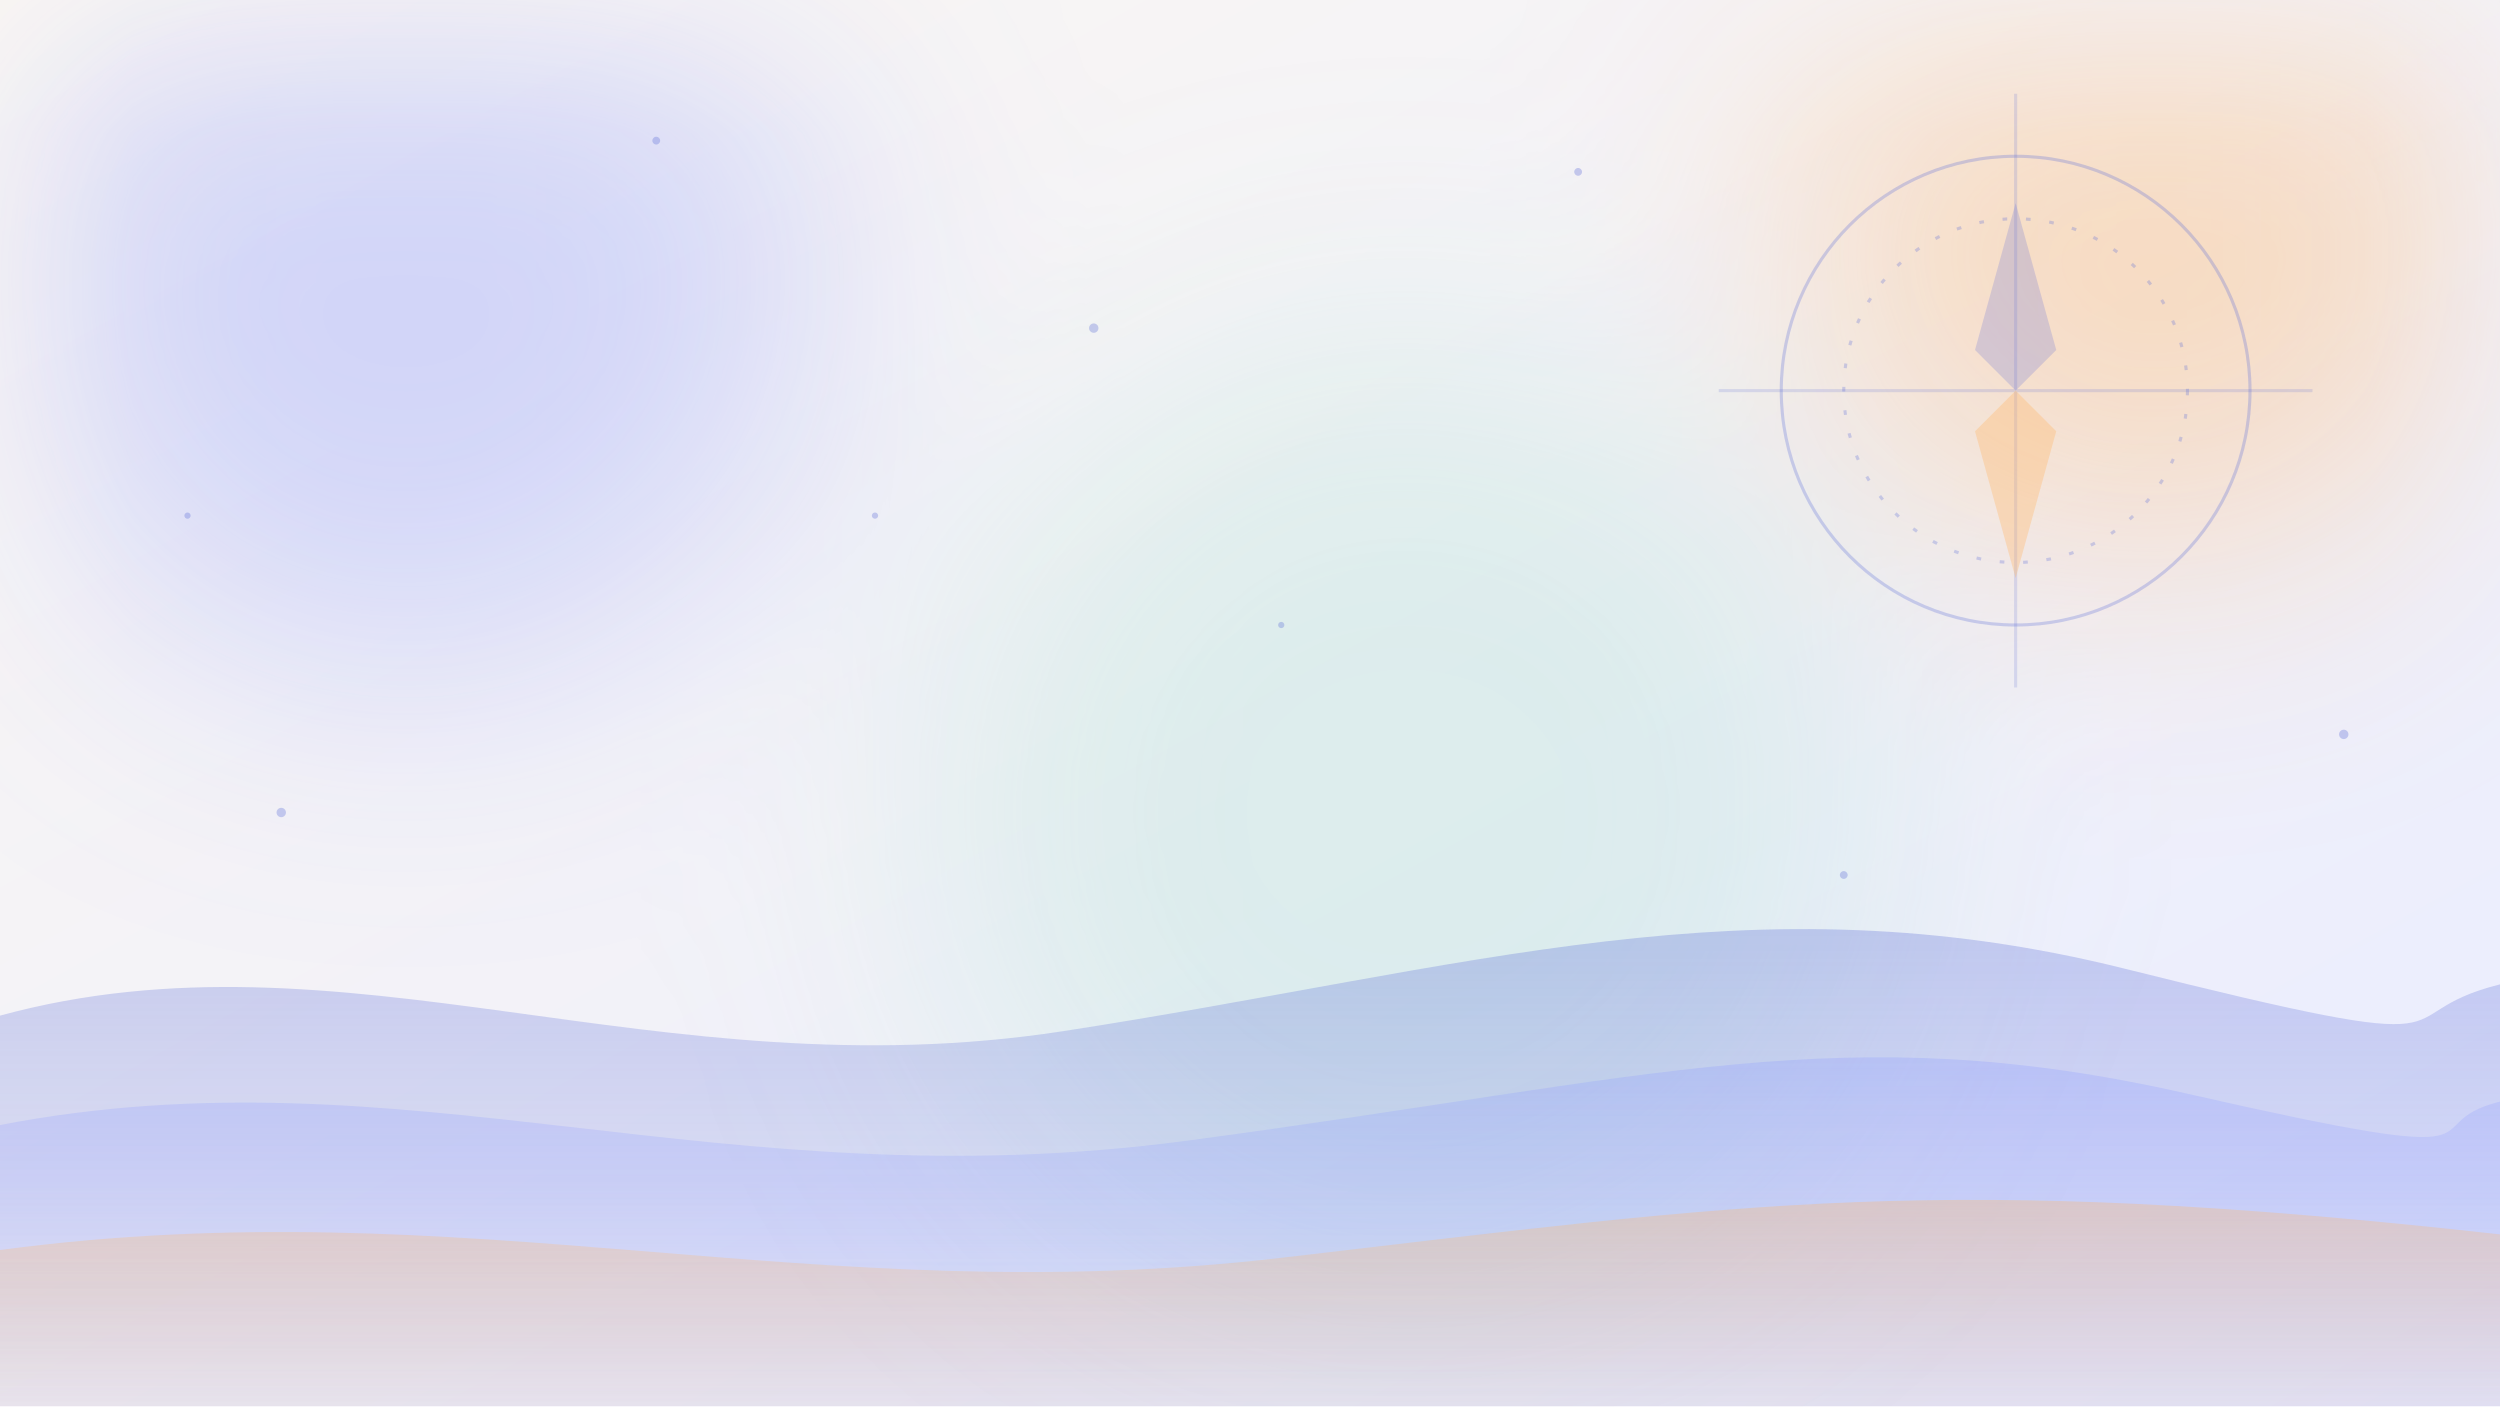
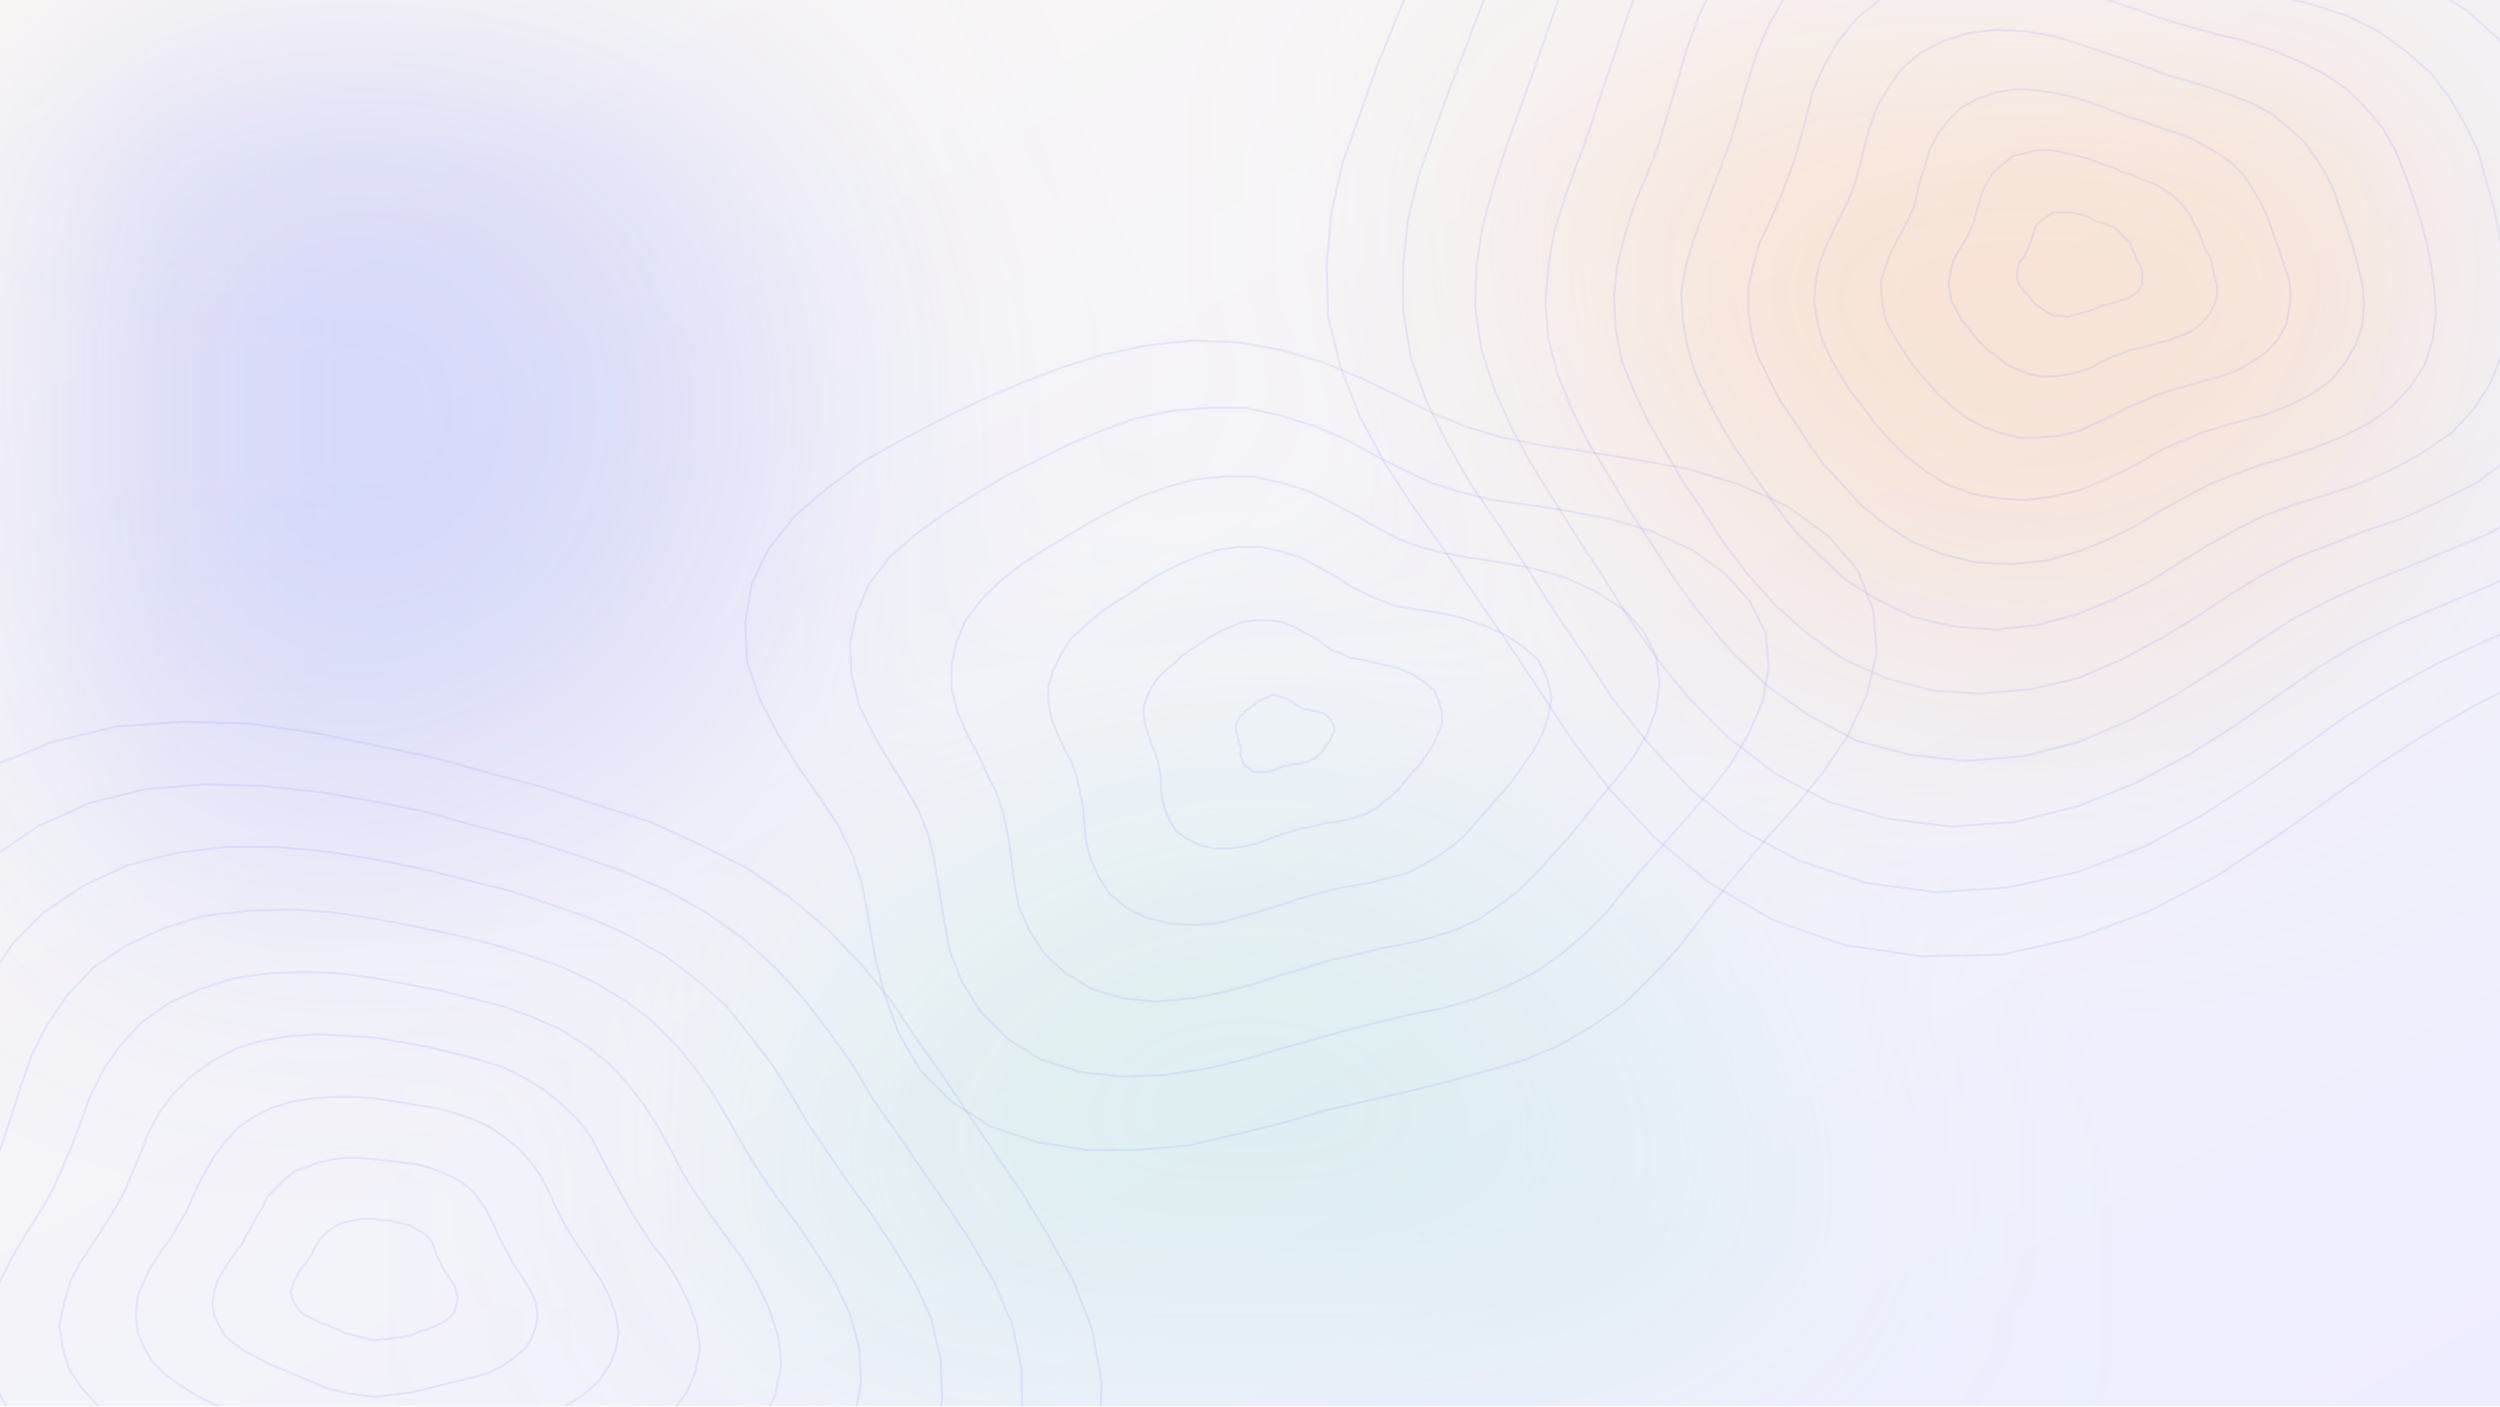
<svg xmlns="http://www.w3.org/2000/svg" viewBox="0 0 1600 900" preserveAspectRatio="xMidYMid slice">
  <defs>
    <linearGradient id="bg" x1="0" y1="0" x2="1" y2="1">
-       <stop offset="0" stop-color="#fbf7f2" />
-       <stop offset="1" stop-color="#e9ecff" />
+       <stop offset="0" stop-color="#fbf8f4" />
+       <stop offset="1" stop-color="#eceeff" />
    </linearGradient>
    <filter id="b" x="-50%" y="-50%" width="200%" height="200%">
-       <feGaussianBlur stdDeviation="90" />
+       <feGaussianBlur stdDeviation="110" />
    </filter>
-     <linearGradient id="w1" x1="0" y1="0" x2="0" y2="1">
-       <stop offset="0" stop-color="#5b6cd6" stop-opacity=".30" />
-       <stop offset="1" stop-color="#5b6cd6" stop-opacity=".05" />
-     </linearGradient>
-     <linearGradient id="w2" x1="0" y1="0" x2="0" y2="1">
-       <stop offset="0" stop-color="#8d9bff" stop-opacity=".28" />
-       <stop offset="1" stop-color="#8d9bff" stop-opacity=".05" />
-     </linearGradient>
-     <linearGradient id="w3" x1="0" y1="0" x2="0" y2="1">
-       <stop offset="0" stop-color="#ffb86b" stop-opacity=".32" />
-       <stop offset="1" stop-color="#ffb86b" stop-opacity=".08" />
-     </linearGradient>
  </defs>
  <rect width="1600" height="900" fill="url(#bg)" />
  <g filter="url(#b)">
-     <circle cx="260" cy="170" r="260" fill="#8d9bff" opacity=".35" />
-     <circle cx="1380" cy="130" r="230" fill="#ffb86b" opacity=".38" />
-     <circle cx="900" cy="520" r="300" fill="#9fe0c8" opacity=".25" />
+     <circle cx="1300" cy="120" r="300" fill="#ffc58f" opacity="0.36" />
+     <circle cx="220" cy="260" r="280" fill="#8d9bff" opacity="0.32" />
+     <circle cx="800" cy="820" r="320" fill="#a8e3cf" opacity="0.26" />
  </g>
-   <g fill="none" stroke="#5b6cd6" stroke-opacity=".28" stroke-width="2" transform="translate(1290 250)">
-     <circle r="150" />
-     <circle r="110" stroke-dasharray="3 12" />
-     <path d="M0-190V190M-190 0H190" stroke-opacity=".18" />
-     <path d="M0-120l26 94-26 26-26-26z" fill="#5b6cd6" fill-opacity=".22" stroke="none" />
-     <path d="M0 120l-26-94 26-26 26 26z" fill="#ffb86b" fill-opacity=".35" stroke="none" />
+   <g fill="none" stroke="#5b6cd6" stroke-opacity="0.1" stroke-width="1.4">
+     <path d="M1370 170 L1371 173 L1371 176 L1371 179 L1371 182 L1370 184 L1368 187 L1365 189 L1362 191 L1358 192 L1355 193 L1352 194 L1348 195 L1345 196 L1342 197 L1340 198 L1337 199 L1333 200 L1330 201 L1326 202 L1323 203 L1319 202 L1315 202 L1312 201 L1309 199 L1306 197 L1303 195 L1301 193 L1299 190 L1297 188 L1295 186 L1293 183 L1292 181 L1291 178 L1291 175 L1291 173 L1292 170 L1293 167 L1295 165 L1296 163 L1297 161 L1298 159 L1299 156 L1300 154 L1301 151 L1302 148 L1303 145 L1305 142 L1308 140 L1311 138 L1314 136 L1318 136 L1322 136 L1326 136 L1330 137 L1334 138 L1337 139 L1340 141 L1343 142 L1346 143 L1349 144 L1352 145 L1355 147 L1357 149 L1359 151 L1361 153 L1363 155 L1364 158 L1365 160 L1366 162 L1367 165 L1368 167 L1370 170Z" />
+     <path d="M1416 170 L1417 176 L1419 182 L1419 189 L1417 195 L1414 201 L1410 206 L1404 211 L1398 214 L1390 217 L1383 219 L1376 221 L1369 223 L1363 224 L1356 227 L1350 229 L1344 232 L1337 236 L1330 238 L1322 240 L1314 241 L1306 241 L1298 239 L1290 236 L1284 233 L1278 228 L1272 224 L1267 219 L1263 214 L1259 209 L1255 204 L1252 198 L1249 193 L1248 187 L1247 181 L1248 176 L1249 170 L1251 165 L1254 160 L1257 155 L1260 150 L1262 145 L1264 140 L1265 135 L1267 129 L1269 122 L1272 116 L1276 110 L1282 105 L1288 100 L1296 98 L1305 96 L1313 96 L1322 98 L1330 100 L1338 102 L1345 105 L1352 107 L1358 110 L1365 112 L1371 115 L1377 117 L1383 120 L1389 124 L1394 128 L1398 133 L1402 138 L1404 143 L1407 148 L1409 153 L1411 159 L1414 164 L1416 170Z" />
+     <path d="M1462 170 L1465 179 L1466 189 L1465 198 L1463 208 L1458 217 L1451 225 L1442 231 L1432 237 L1421 241 L1410 244 L1399 247 L1389 250 L1380 253 L1371 257 L1361 261 L1352 266 L1341 271 L1330 276 L1318 279 L1305 280 L1292 280 L1280 277 L1269 273 L1258 267 L1249 260 L1241 253 L1234 245 L1227 237 L1221 229 L1216 221 L1211 213 L1207 205 L1205 196 L1204 187 L1204 179 L1207 170 L1210 162 L1214 154 L1218 147 L1222 139 L1225 132 L1227 124 L1229 115 L1232 106 L1235 96 L1240 86 L1247 77 L1255 69 L1266 63 L1278 59 L1291 57 L1305 58 L1318 60 L1330 63 L1342 67 L1352 71 L1363 75 L1373 78 L1383 82 L1393 85 L1403 89 L1412 94 L1421 99 L1429 105 L1436 112 L1441 120 L1446 128 L1450 136 L1453 144 L1456 153 L1459 161 L1462 170Z" />
+     <path d="M1509 170 L1512 182 L1513 195 L1512 208 L1508 220 L1501 232 L1492 243 L1480 252 L1466 259 L1451 265 L1436 269 L1422 273 L1409 277 L1397 282 L1385 287 L1373 294 L1360 301 L1345 308 L1330 314 L1313 318 L1296 320 L1279 319 L1262 316 L1246 310 L1233 302 L1220 292 L1210 282 L1200 271 L1192 260 L1184 250 L1177 239 L1171 228 L1166 217 L1163 205 L1161 193 L1162 181 L1164 170 L1168 159 L1173 148 L1178 138 L1183 128 L1187 118 L1190 107 L1193 95 L1196 83 L1201 69 L1208 57 L1217 44 L1229 34 L1244 26 L1261 21 L1278 19 L1296 20 L1314 23 L1330 28 L1345 33 L1360 38 L1374 43 L1387 48 L1401 52 L1414 56 L1428 61 L1441 66 L1454 73 L1465 82 L1475 91 L1482 101 L1489 112 L1494 123 L1498 135 L1502 146 L1506 158 L1509 170Z" />
+     <path d="M1556 170 L1558 186 L1559 201 L1557 217 L1552 233 L1543 247 L1531 260 L1516 271 L1498 280 L1480 287 L1462 293 L1445 298 L1429 304 L1414 310 L1399 318 L1384 326 L1368 336 L1350 345 L1330 353 L1309 359 L1287 361 L1265 360 L1244 355 L1224 347 L1207 336 L1192 324 L1179 310 L1167 297 L1157 283 L1148 269 L1139 256 L1132 242 L1125 228 L1121 214 L1119 199 L1119 184 L1122 170 L1126 156 L1132 143 L1138 130 L1143 117 L1148 104 L1152 90 L1156 75 L1160 59 L1167 43 L1176 27 L1188 12 L1204 -1 L1222 -10 L1243 -16 L1265 -18 L1288 -17 L1309 -13 L1330 -7 L1349 -0 L1367 6 L1384 12 L1401 17 L1419 22 L1436 26 L1454 32 L1471 39 L1487 47 L1502 57 L1514 69 L1525 82 L1533 96 L1539 111 L1544 125 L1549 140 L1553 155 L1556 170Z" />
+     <path d="M1603 170 L1605 189 L1604 208 L1601 227 L1594 245 L1583 262 L1569 277 L1550 290 L1530 301 L1509 310 L1488 317 L1468 323 L1449 330 L1431 339 L1413 349 L1395 360 L1376 372 L1354 383 L1330 393 L1304 400 L1277 403 L1251 401 L1225 395 L1202 384 L1181 371 L1164 355 L1148 339 L1135 322 L1123 305 L1112 289 L1102 273 L1093 256 L1085 239 L1080 222 L1077 205 L1076 187 L1079 170 L1084 153 L1090 137 L1096 121 L1102 105 L1108 89 L1113 72 L1118 54 L1124 35 L1132 16 L1143 -3 L1159 -21 L1178 -36 L1201 -46 L1226 -53 L1253 -55 L1280 -53 L1306 -48 L1330 -41 L1353 -33 L1374 -25 L1395 -19 L1416 -13 L1437 -8 L1458 -3 L1480 3 L1502 10 L1522 20 L1540 33 L1556 47 L1568 63 L1578 80 L1586 97 L1591 115 L1596 133 L1600 152 L1603 170Z" />
+     <path d="M1650 170 L1651 192 L1649 214 L1644 236 L1636 257 L1623 276 L1605 294 L1585 309 L1561 321 L1537 332 L1513 340 L1490 349 L1469 357 L1448 368 L1428 380 L1407 394 L1384 408 L1358 422 L1330 434 L1300 441 L1268 444 L1237 442 L1207 434 L1180 422 L1156 405 L1136 387 L1118 367 L1103 347 L1090 327 L1077 308 L1066 289 L1055 270 L1046 251 L1038 231 L1034 211 L1033 190 L1035 170 L1040 150 L1046 131 L1054 112 L1061 94 L1067 74 L1073 54 L1079 33 L1087 11 L1097 -11 L1111 -33 L1130 -53 L1153 -70 L1180 -82 L1209 -88 L1241 -90 L1272 -87 L1302 -81 L1330 -73 L1356 -64 L1381 -56 L1405 -49 L1430 -44 L1455 -39 L1481 -33 L1507 -27 L1533 -18 L1557 -7 L1579 7 L1598 24 L1613 43 L1624 63 L1633 84 L1639 105 L1644 127 L1647 148 L1650 170Z" />
+     <path d="M1696 170 L1696 195 L1693 220 L1687 245 L1676 268 L1661 290 L1641 310 L1618 327 L1592 342 L1565 353 L1538 364 L1513 374 L1489 385 L1466 397 L1443 412 L1419 428 L1392 445 L1363 461 L1330 475 L1295 484 L1258 487 L1222 483 L1188 474 L1158 458 L1131 439 L1108 417 L1089 394 L1072 371 L1057 348 L1043 327 L1030 305 L1017 284 L1006 262 L997 240 L991 217 L989 193 L991 170 L995 147 L1002 125 L1010 103 L1018 81 L1025 59 L1033 36 L1041 12 L1050 -13 L1063 -39 L1079 -63 L1101 -85 L1128 -103 L1159 -116 L1193 -123 L1229 -125 L1264 -121 L1298 -114 L1330 -105 L1360 -95 L1388 -87 L1416 -80 L1444 -74 L1473 -69 L1503 -64 L1534 -57 L1565 -48 L1594 -36 L1620 -20 L1641 -0 L1659 22 L1672 46 L1681 70 L1687 95 L1691 120 L1694 145 L1696 170Z" />
+     <path d="M1741 170 L1740 198 L1736 226 L1728 253 L1716 279 L1699 304 L1677 326 L1651 345 L1622 361 L1593 375 L1564 387 L1536 399 L1509 412 L1484 427 L1458 445 L1431 464 L1401 483 L1367 501 L1330 516 L1290 526 L1249 529 L1208 524 L1170 513 L1136 495 L1106 472 L1081 447 L1060 421 L1042 395 L1026 369 L1010 345 L995 321 L980 297 L967 273 L956 248 L948 223 L944 196 L945 170 L949 144 L956 119 L964 94 L973 69 L982 44 L991 18 L1001 -10 L1013 -38 L1028 -66 L1048 -92 L1073 -116 L1104 -136 L1139 -149 L1178 -157 L1217 -158 L1257 -153 L1295 -145 L1330 -136 L1363 -126 L1395 -117 L1426 -110 L1458 -105 L1492 -100 L1526 -95 L1562 -89 L1598 -79 L1631 -65 L1661 -47 L1686 -24 L1706 1 L1720 28 L1729 57 L1736 85 L1739 114 L1741 142 L1741 170Z" />
+     <path d="M1786 170 L1783 201 L1777 231 L1768 262 L1754 290 L1735 317 L1711 342 L1683 363 L1653 381 L1621 397 L1589 411 L1559 425 L1530 441 L1502 458 L1474 478 L1443 500 L1409 522 L1372 542 L1330 558 L1285 568 L1239 571 L1194 565 L1152 551 L1114 531 L1082 505 L1055 476 L1032 447 L1013 418 L994 390 L977 363 L960 337 L942 311 L927 285 L913 257 L903 229 L898 199 L898 170 L901 141 L908 112 L918 84 L928 56 L939 28 L950 -1 L961 -31 L976 -62 L994 -92 L1017 -121 L1046 -147 L1080 -167 L1120 -181 L1163 -189 L1206 -190 L1250 -185 L1291 -176 L1330 -166 L1366 -155 L1402 -147 L1437 -140 L1473 -136 L1510 -132 L1550 -128 L1591 -121 L1631 -110 L1670 -95 L1703 -74 L1731 -49 L1753 -21 L1769 11 L1778 43 L1784 75 L1786 107 L1787 139 L1786 170Z" />
+     <path d="M1829 170 L1825 204 L1818 237 L1807 270 L1792 301 L1771 331 L1746 357 L1716 381 L1683 401 L1649 419 L1616 435 L1583 452 L1552 470 L1521 490 L1490 512 L1456 536 L1418 561 L1376 583 L1330 600 L1281 611 L1230 612 L1181 605 L1135 589 L1094 565 L1059 536 L1030 505 L1005 472 L984 440 L964 410 L944 381 L925 353 L905 325 L886 296 L870 266 L858 235 L850 203 L849 170 L852 137 L859 105 L870 74 L881 43 L894 11 L907 -20 L922 -53 L939 -86 L960 -119 L987 -149 L1019 -176 L1058 -198 L1101 -212 L1148 -220 L1196 -220 L1243 -215 L1288 -206 L1330 -195 L1370 -185 L1408 -177 L1447 -171 L1487 -167 L1530 -164 L1575 -161 L1621 -154 L1666 -142 L1709 -126 L1747 -103 L1778 -75 L1801 -42 L1817 -7 L1827 29 L1832 65 L1833 101 L1832 136 L1829 170Z" />
+     <path d="M289 820 L291 823 L292 827 L293 831 L292 835 L291 839 L289 842 L286 845 L282 847 L278 849 L273 851 L269 852 L265 854 L261 855 L257 856 L253 856 L248 857 L244 857 L240 858 L236 857 L232 856 L228 855 L224 854 L220 853 L217 851 L213 850 L210 848 L206 847 L202 845 L198 843 L194 841 L191 838 L189 835 L187 831 L186 827 L187 824 L188 820 L190 817 L192 813 L194 810 L196 808 L198 805 L200 802 L201 799 L203 796 L205 793 L208 790 L211 787 L214 785 L218 783 L222 782 L227 781 L231 780 L236 780 L240 780 L244 781 L249 781 L253 782 L257 783 L262 784 L265 786 L269 788 L272 790 L275 793 L277 796 L278 799 L279 802 L280 805 L282 808 L283 811 L285 814 L287 817 L289 820Z" />
+     <path d="M336 820 L340 827 L343 834 L344 842 L343 849 L340 857 L336 863 L329 869 L322 874 L314 878 L305 881 L297 883 L288 885 L280 887 L272 889 L264 891 L256 892 L248 893 L240 894 L232 893 L224 892 L216 890 L208 888 L201 885 L194 882 L187 879 L180 876 L172 873 L165 869 L157 865 L150 860 L144 855 L140 848 L137 842 L136 834 L137 827 L139 820 L143 813 L147 807 L151 801 L155 796 L158 790 L161 785 L164 779 L168 773 L171 766 L176 761 L182 755 L188 750 L196 747 L204 744 L213 742 L222 741 L231 741 L240 742 L249 743 L257 744 L266 745 L274 747 L282 750 L289 753 L296 757 L302 762 L307 768 L311 774 L314 780 L317 786 L319 791 L322 797 L325 802 L328 808 L332 814 L336 820Z" />
+     <path d="M385 820 L390 830 L394 841 L396 853 L394 864 L390 874 L383 884 L373 893 L362 900 L349 905 L336 910 L324 913 L311 917 L300 920 L288 923 L276 925 L264 928 L252 929 L240 930 L228 930 L216 928 L204 925 L192 922 L182 918 L171 913 L160 909 L149 904 L138 899 L127 894 L116 887 L106 880 L98 872 L92 862 L88 852 L87 841 L88 830 L92 820 L97 810 L103 801 L109 793 L114 784 L119 776 L123 767 L127 758 L132 749 L137 740 L144 731 L152 722 L162 715 L174 709 L187 705 L200 703 L213 702 L227 702 L240 703 L253 705 L266 707 L278 709 L290 712 L302 716 L313 721 L323 728 L332 735 L339 743 L345 751 L350 760 L354 769 L358 777 L362 785 L367 793 L373 802 L379 811 L385 820Z" />
+     <path d="M434 820 L441 834 L446 848 L448 863 L445 878 L439 892 L429 905 L416 916 L401 925 L384 932 L367 938 L350 943 L334 947 L318 951 L303 955 L288 959 L272 963 L256 965 L240 967 L224 966 L207 965 L191 961 L176 957 L161 952 L147 946 L133 940 L118 933 L104 926 L90 918 L76 910 L63 900 L52 888 L44 876 L40 862 L38 848 L41 834 L45 820 L52 807 L60 795 L67 784 L74 773 L80 762 L85 750 L90 738 L95 725 L102 712 L111 700 L122 689 L136 679 L151 671 L168 666 L186 663 L204 662 L222 663 L240 664 L257 667 L274 670 L290 674 L306 678 L322 683 L336 690 L349 698 L361 708 L371 718 L379 729 L385 741 L391 752 L397 763 L403 774 L410 785 L417 796 L426 807 L434 820Z" />
+     <path d="M484 820 L492 837 L498 855 L500 874 L496 893 L488 910 L475 926 L458 939 L439 950 L418 959 L397 966 L376 972 L356 977 L337 982 L318 988 L299 993 L280 998 L260 1002 L240 1004 L219 1004 L199 1002 L179 999 L159 993 L141 986 L123 979 L105 971 L87 962 L69 953 L52 943 L35 932 L20 919 L7 905 L-2 889 L-7 872 L-8 854 L-6 837 L0 820 L8 804 L17 789 L26 775 L34 761 L40 747 L46 733 L52 717 L58 701 L66 685 L77 669 L91 654 L108 642 L128 633 L150 626 L172 623 L195 622 L218 623 L240 626 L261 630 L282 634 L302 639 L322 644 L341 651 L359 659 L375 669 L390 681 L402 694 L412 707 L421 721 L429 735 L436 749 L444 762 L453 775 L463 789 L474 804 L484 820Z" />
+     <path d="M534 820 L544 841 L550 863 L551 885 L547 907 L536 928 L520 946 L500 962 L476 975 L451 985 L426 993 L402 1000 L378 1007 L356 1013 L333 1020 L311 1027 L288 1034 L265 1039 L240 1042 L215 1043 L190 1041 L166 1037 L142 1030 L119 1022 L98 1012 L76 1002 L55 992 L35 980 L14 968 L-5 954 L-22 938 L-37 921 L-47 902 L-53 881 L-54 860 L-51 840 L-44 820 L-34 801 L-24 784 L-15 767 L-6 750 L1 733 L7 715 L13 696 L20 676 L30 656 L43 637 L60 619 L81 605 L105 594 L131 586 L158 583 L186 582 L214 584 L240 588 L266 593 L290 598 L314 604 L337 611 L360 619 L381 629 L401 641 L418 654 L433 669 L446 685 L457 701 L467 718 L476 734 L486 750 L497 766 L510 783 L522 801 L534 820Z" />
+     <path d="M585 820 L596 844 L602 870 L603 896 L597 921 L584 945 L565 966 L540 984 L513 999 L484 1010 L455 1020 L427 1028 L400 1036 L374 1044 L349 1053 L323 1061 L296 1070 L269 1076 L240 1081 L211 1082 L181 1081 L152 1076 L124 1068 L98 1058 L72 1047 L48 1034 L24 1021 L0 1007 L-23 992 L-45 975 L-64 957 L-80 936 L-91 914 L-98 891 L-98 867 L-94 843 L-87 820 L-76 798 L-65 778 L-55 758 L-46 739 L-39 719 L-33 697 L-26 675 L-18 651 L-7 627 L8 604 L28 584 L53 567 L81 554 L112 546 L145 542 L177 542 L209 545 L240 550 L270 556 L298 563 L326 570 L353 579 L379 588 L403 599 L426 612 L447 628 L465 644 L480 663 L494 681 L506 700 L517 719 L530 738 L543 757 L557 776 L571 797 L585 820Z" />
+     <path d="M636 820 L648 848 L654 877 L654 906 L646 935 L630 962 L608 986 L580 1006 L548 1022 L515 1035 L483 1046 L451 1055 L421 1064 L392 1074 L364 1085 L335 1096 L305 1106 L273 1115 L240 1121 L206 1123 L172 1121 L138 1116 L106 1107 L75 1095 L46 1082 L19 1067 L-8 1051 L-35 1034 L-60 1016 L-83 997 L-105 975 L-122 952 L-134 926 L-141 900 L-142 872 L-137 846 L-129 820 L-118 796 L-106 772 L-96 750 L-87 727 L-79 704 L-73 679 L-66 653 L-57 625 L-45 598 L-27 572 L-4 548 L24 529 L57 514 L93 505 L131 502 L168 503 L205 507 L240 513 L274 520 L306 529 L337 537 L368 547 L397 557 L425 569 L452 584 L476 601 L497 620 L515 640 L531 661 L546 682 L559 704 L574 725 L589 747 L605 770 L621 794 L636 820Z" />
+     <path d="M687 820 L699 851 L705 884 L704 917 L694 949 L676 978 L650 1004 L618 1026 L583 1044 L546 1059 L510 1071 L475 1082 L442 1093 L410 1105 L379 1118 L347 1131 L313 1144 L277 1154 L240 1162 L201 1165 L162 1163 L124 1157 L88 1147 L53 1133 L20 1117 L-11 1099 L-40 1081 L-69 1061 L-96 1040 L-122 1018 L-144 993 L-163 967 L-176 938 L-183 908 L-184 878 L-179 849 L-171 820 L-159 793 L-147 767 L-136 741 L-127 716 L-120 689 L-114 661 L-107 630 L-97 599 L-83 568 L-63 538 L-37 512 L-4 490 L33 475 L74 465 L117 462 L159 463 L201 469 L240 477 L278 485 L314 495 L348 504 L382 515 L416 526 L447 540 L477 555 L505 574 L529 594 L551 617 L570 640 L586 664 L603 688 L619 712 L636 737 L654 763 L671 791 L687 820Z" />
+     <path d="M853 470 L852 472 L851 474 L850 476 L848 478 L847 480 L846 482 L844 483 L842 485 L840 486 L838 487 L836 488 L834 488 L831 489 L829 489 L827 489 L824 490 L822 490 L820 491 L818 492 L815 493 L812 494 L809 494 L806 494 L802 494 L800 492 L798 491 L796 489 L795 486 L794 484 L794 482 L794 480 L794 477 L793 476 L793 474 L792 472 L792 470 L791 468 L791 466 L791 464 L792 462 L793 460 L794 458 L796 457 L797 455 L799 454 L801 452 L803 451 L805 449 L807 448 L809 447 L812 446 L814 445 L817 445 L820 446 L823 447 L825 448 L827 449 L829 451 L831 452 L833 453 L835 454 L837 454 L840 455 L842 455 L845 456 L848 457 L850 459 L852 461 L853 463 L854 465 L854 468 L853 470Z" />
+     <path d="M920 470 L917 477 L913 483 L909 489 L904 494 L900 499 L896 504 L891 509 L886 513 L881 517 L874 521 L868 523 L861 525 L854 526 L847 527 L840 529 L834 530 L827 532 L820 534 L812 537 L804 540 L795 542 L786 543 L777 543 L768 541 L760 537 L753 532 L749 526 L746 519 L744 512 L743 505 L743 498 L742 492 L741 487 L739 481 L737 476 L735 470 L733 464 L732 458 L732 452 L734 446 L737 440 L741 434 L746 429 L751 425 L756 420 L762 416 L768 412 L774 408 L781 404 L788 401 L795 398 L804 397 L812 397 L820 398 L828 401 L835 405 L841 408 L847 412 L852 416 L858 418 L864 421 L871 422 L879 424 L888 426 L896 428 L905 432 L912 437 L918 442 L921 449 L923 456 L923 463 L920 470Z" />
+     <path d="M987 470 L981 481 L974 491 L967 501 L959 510 L952 518 L945 526 L938 534 L929 542 L920 548 L910 554 L900 559 L888 562 L877 565 L865 567 L854 569 L843 572 L832 575 L820 579 L807 583 L793 587 L779 591 L763 592 L748 591 L733 587 L721 581 L710 572 L703 561 L698 550 L695 538 L694 527 L693 516 L691 506 L689 497 L686 488 L681 479 L677 470 L673 460 L671 450 L671 439 L674 429 L679 419 L685 409 L694 401 L703 393 L713 386 L723 380 L733 373 L743 367 L755 361 L767 356 L779 352 L793 350 L807 350 L820 353 L833 357 L844 363 L855 369 L864 375 L874 380 L883 384 L894 388 L906 390 L920 392 L934 395 L949 400 L963 406 L975 414 L985 423 L990 434 L993 446 L991 458 L987 470Z" />
+     <path d="M1054 470 L1045 485 L1034 499 L1023 512 L1013 525 L1003 537 L993 548 L983 559 L972 570 L960 579 L947 588 L932 595 L916 600 L900 604 L884 607 L868 611 L853 614 L837 619 L820 624 L802 630 L783 635 L762 639 L740 641 L719 639 L699 633 L682 623 L669 611 L659 596 L652 580 L649 564 L647 548 L645 534 L642 520 L638 508 L632 496 L626 483 L619 470 L613 456 L609 441 L609 426 L612 411 L618 397 L628 384 L640 372 L654 361 L668 352 L683 343 L698 334 L713 326 L729 318 L746 312 L764 307 L783 305 L802 305 L820 309 L837 314 L853 322 L868 330 L882 338 L895 345 L909 350 L924 354 L941 357 L961 360 L982 364 L1003 370 L1022 379 L1039 390 L1052 404 L1060 420 L1062 437 L1060 454 L1054 470Z" />
+     <path d="M1119 470 L1107 490 L1093 508 L1079 524 L1065 540 L1052 555 L1040 569 L1028 584 L1015 597 L1000 610 L983 622 L965 631 L945 639 L924 645 L904 649 L883 654 L863 659 L842 665 L820 671 L797 678 L772 684 L745 688 L718 689 L691 686 L666 678 L645 665 L628 648 L616 629 L608 609 L604 588 L601 569 L598 551 L594 534 L588 519 L579 503 L569 487 L559 470 L550 452 L545 432 L544 412 L548 393 L556 374 L569 357 L586 342 L604 329 L623 317 L643 305 L663 295 L683 285 L704 276 L726 268 L749 263 L773 261 L797 261 L820 266 L842 273 L863 282 L881 292 L899 301 L916 309 L935 315 L955 320 L978 323 L1003 327 L1030 332 L1057 340 L1083 352 L1104 367 L1120 385 L1130 405 L1132 427 L1128 449 L1119 470Z" />
+     <path d="M1183 470 L1167 494 L1150 515 L1132 535 L1116 554 L1101 572 L1087 590 L1073 608 L1057 625 L1040 642 L1020 656 L998 669 L974 679 L949 686 L924 693 L899 699 L873 705 L847 711 L820 719 L791 726 L761 733 L728 736 L696 736 L664 731 L634 721 L609 705 L589 685 L575 661 L566 636 L560 612 L556 589 L552 567 L546 548 L537 529 L525 511 L511 491 L498 470 L486 447 L478 423 L477 398 L481 374 L492 351 L509 330 L530 312 L553 295 L578 281 L603 268 L628 256 L654 245 L680 235 L706 227 L734 221 L763 218 L792 219 L820 224 L847 232 L871 242 L894 253 L916 264 L938 273 L961 280 L986 285 L1015 289 L1046 294 L1080 300 L1113 310 L1144 324 L1170 343 L1189 365 L1199 391 L1201 418 L1195 444 L1183 470Z" />
  </g>
-   <g fill="#5b6cd6" fill-opacity=".32">
-     <circle cx="180" cy="520" r="3" />
-     <circle cx="420" cy="90" r="2.5" />
-     <circle cx="700" cy="210" r="3" />
-     <circle cx="1010" cy="110" r="2.5" />
-     <circle cx="1500" cy="470" r="3" />
-     <circle cx="120" cy="330" r="2" />
-     <circle cx="820" cy="400" r="2" />
-     <circle cx="1180" cy="560" r="2.5" />
-     <circle cx="560" cy="330" r="2" />
-   </g>
-   <path d="M0 650C220 590 420 700 680 660S1120 560 1360 620 1520 650 1600 630V900H0Z" fill="url(#w1)" />
-   <path d="M0 720C260 670 460 770 760 730S1180 650 1400 700 1540 720 1600 705V900H0Z" fill="url(#w2)" />
-   <path d="M0 800C300 760 520 840 820 805S1240 750 1600 790V900H0Z" fill="url(#w3)" />
</svg>
